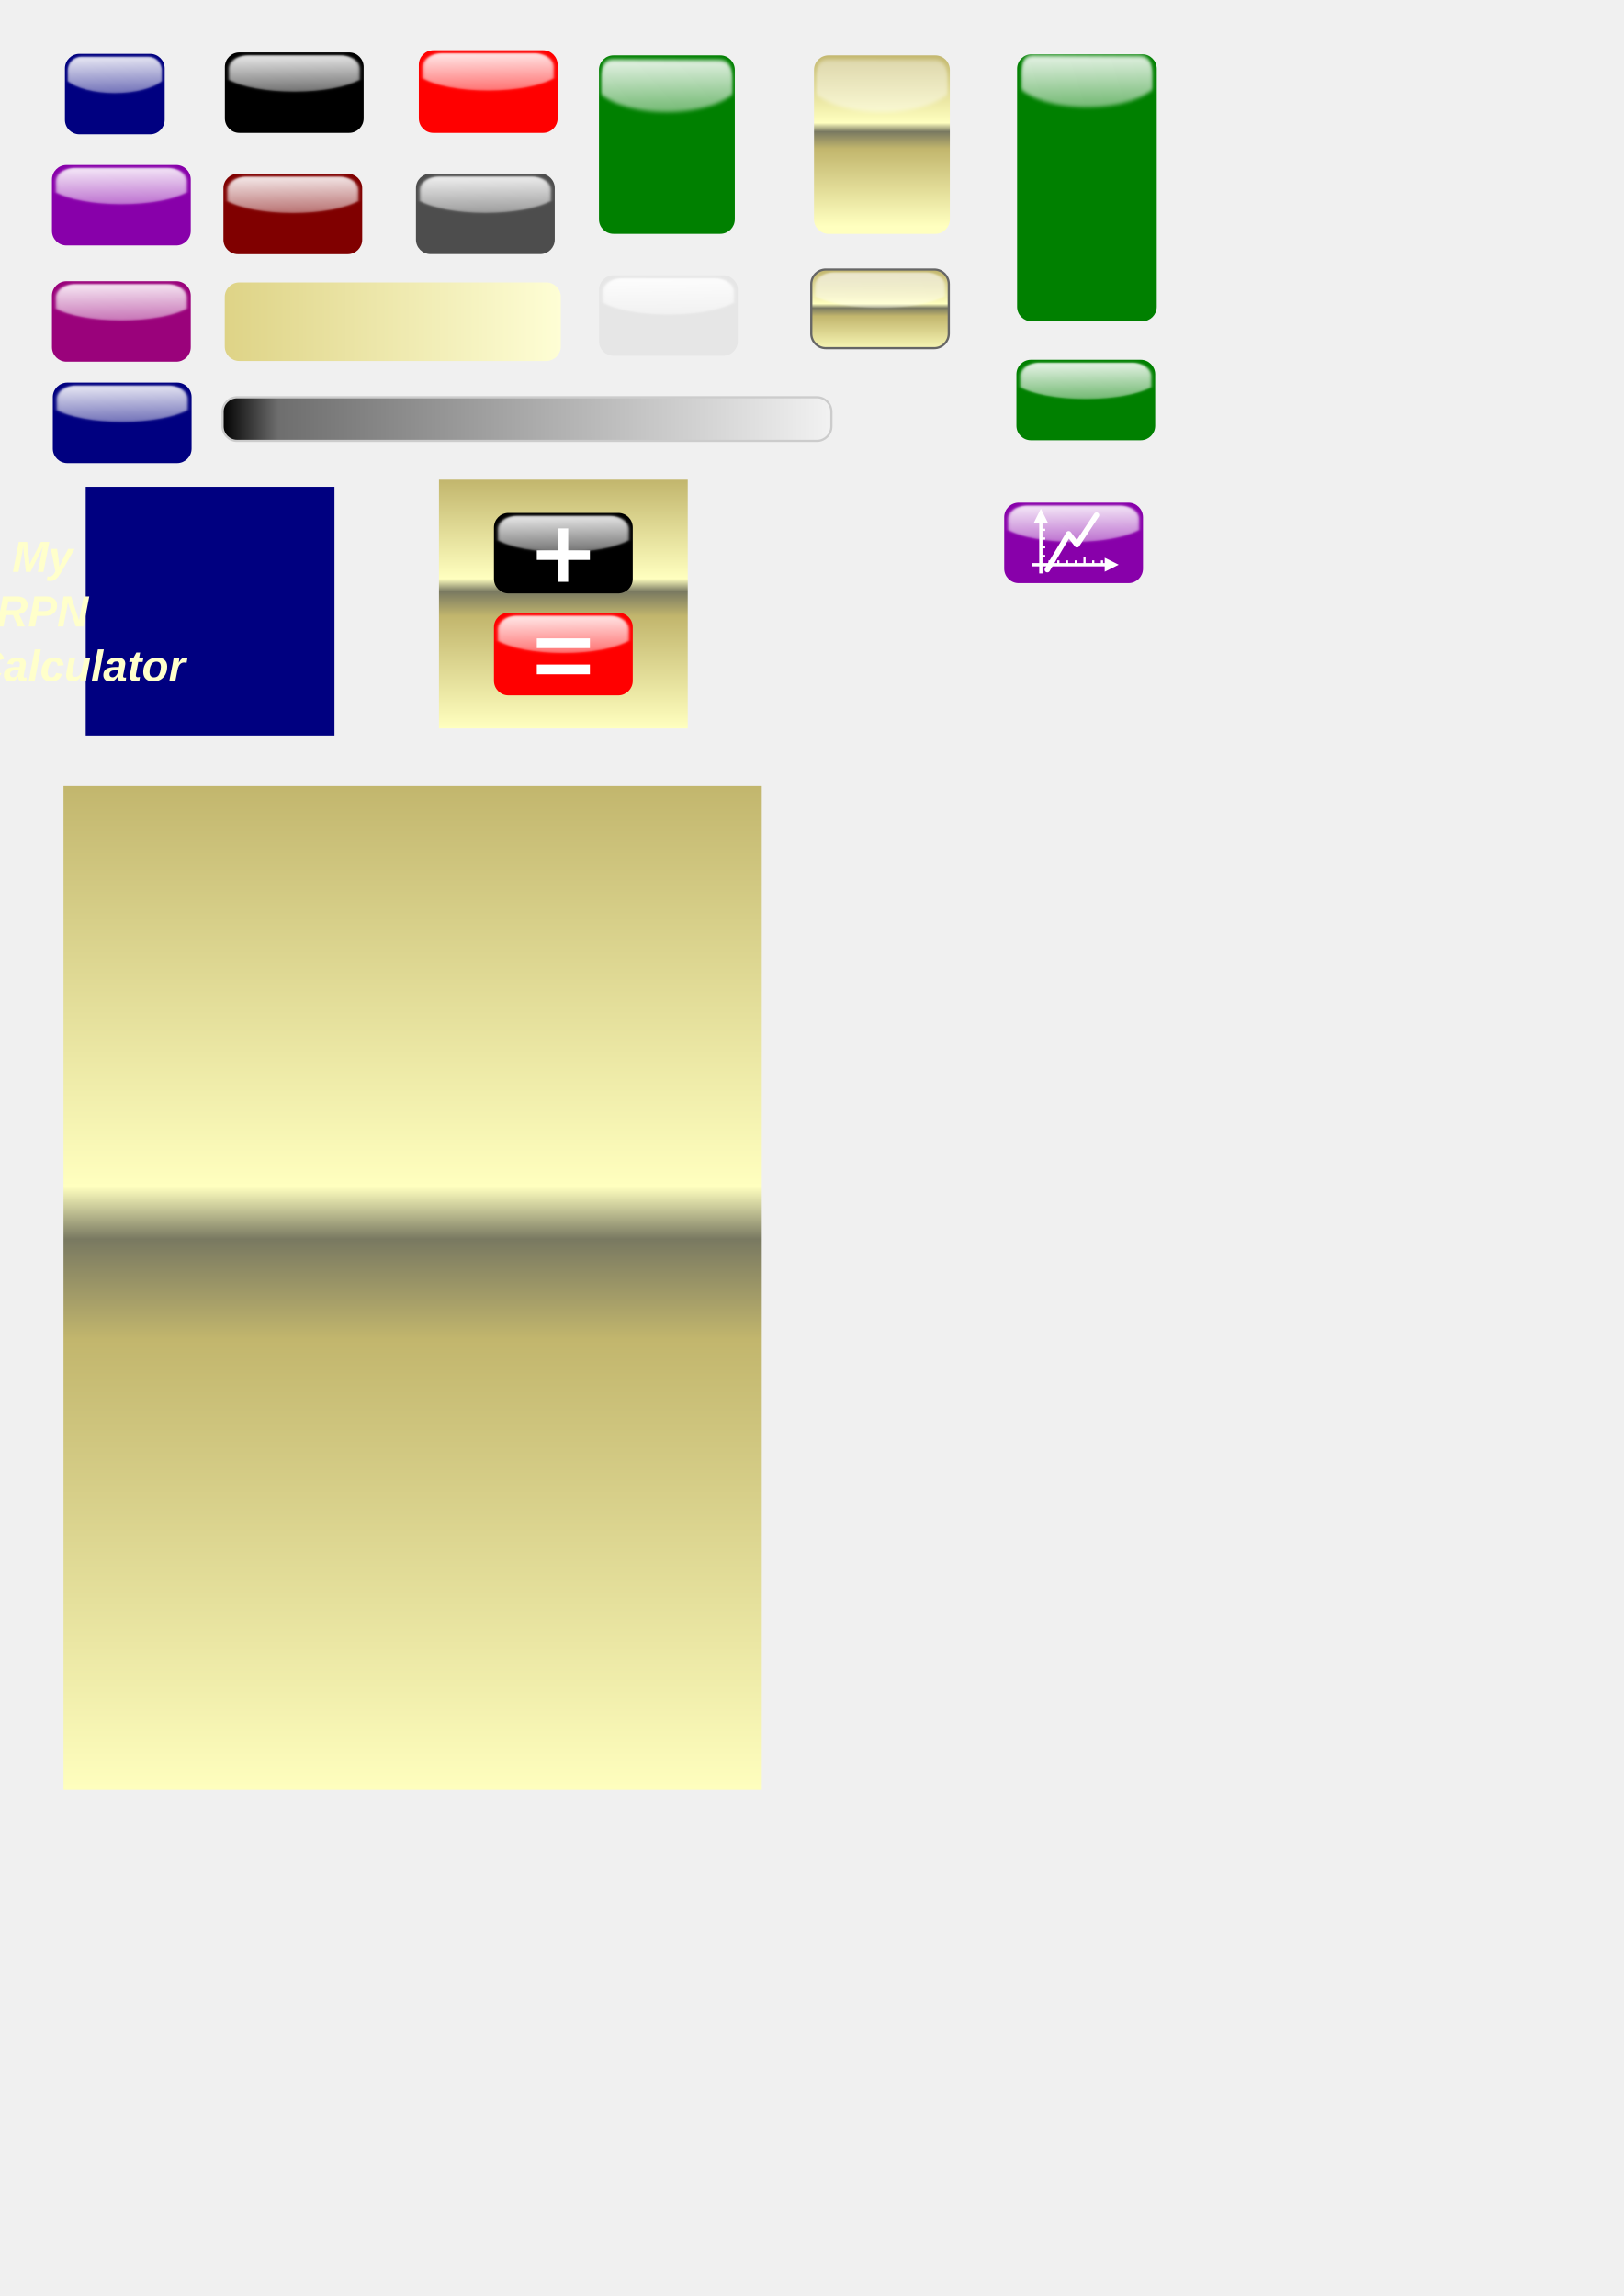
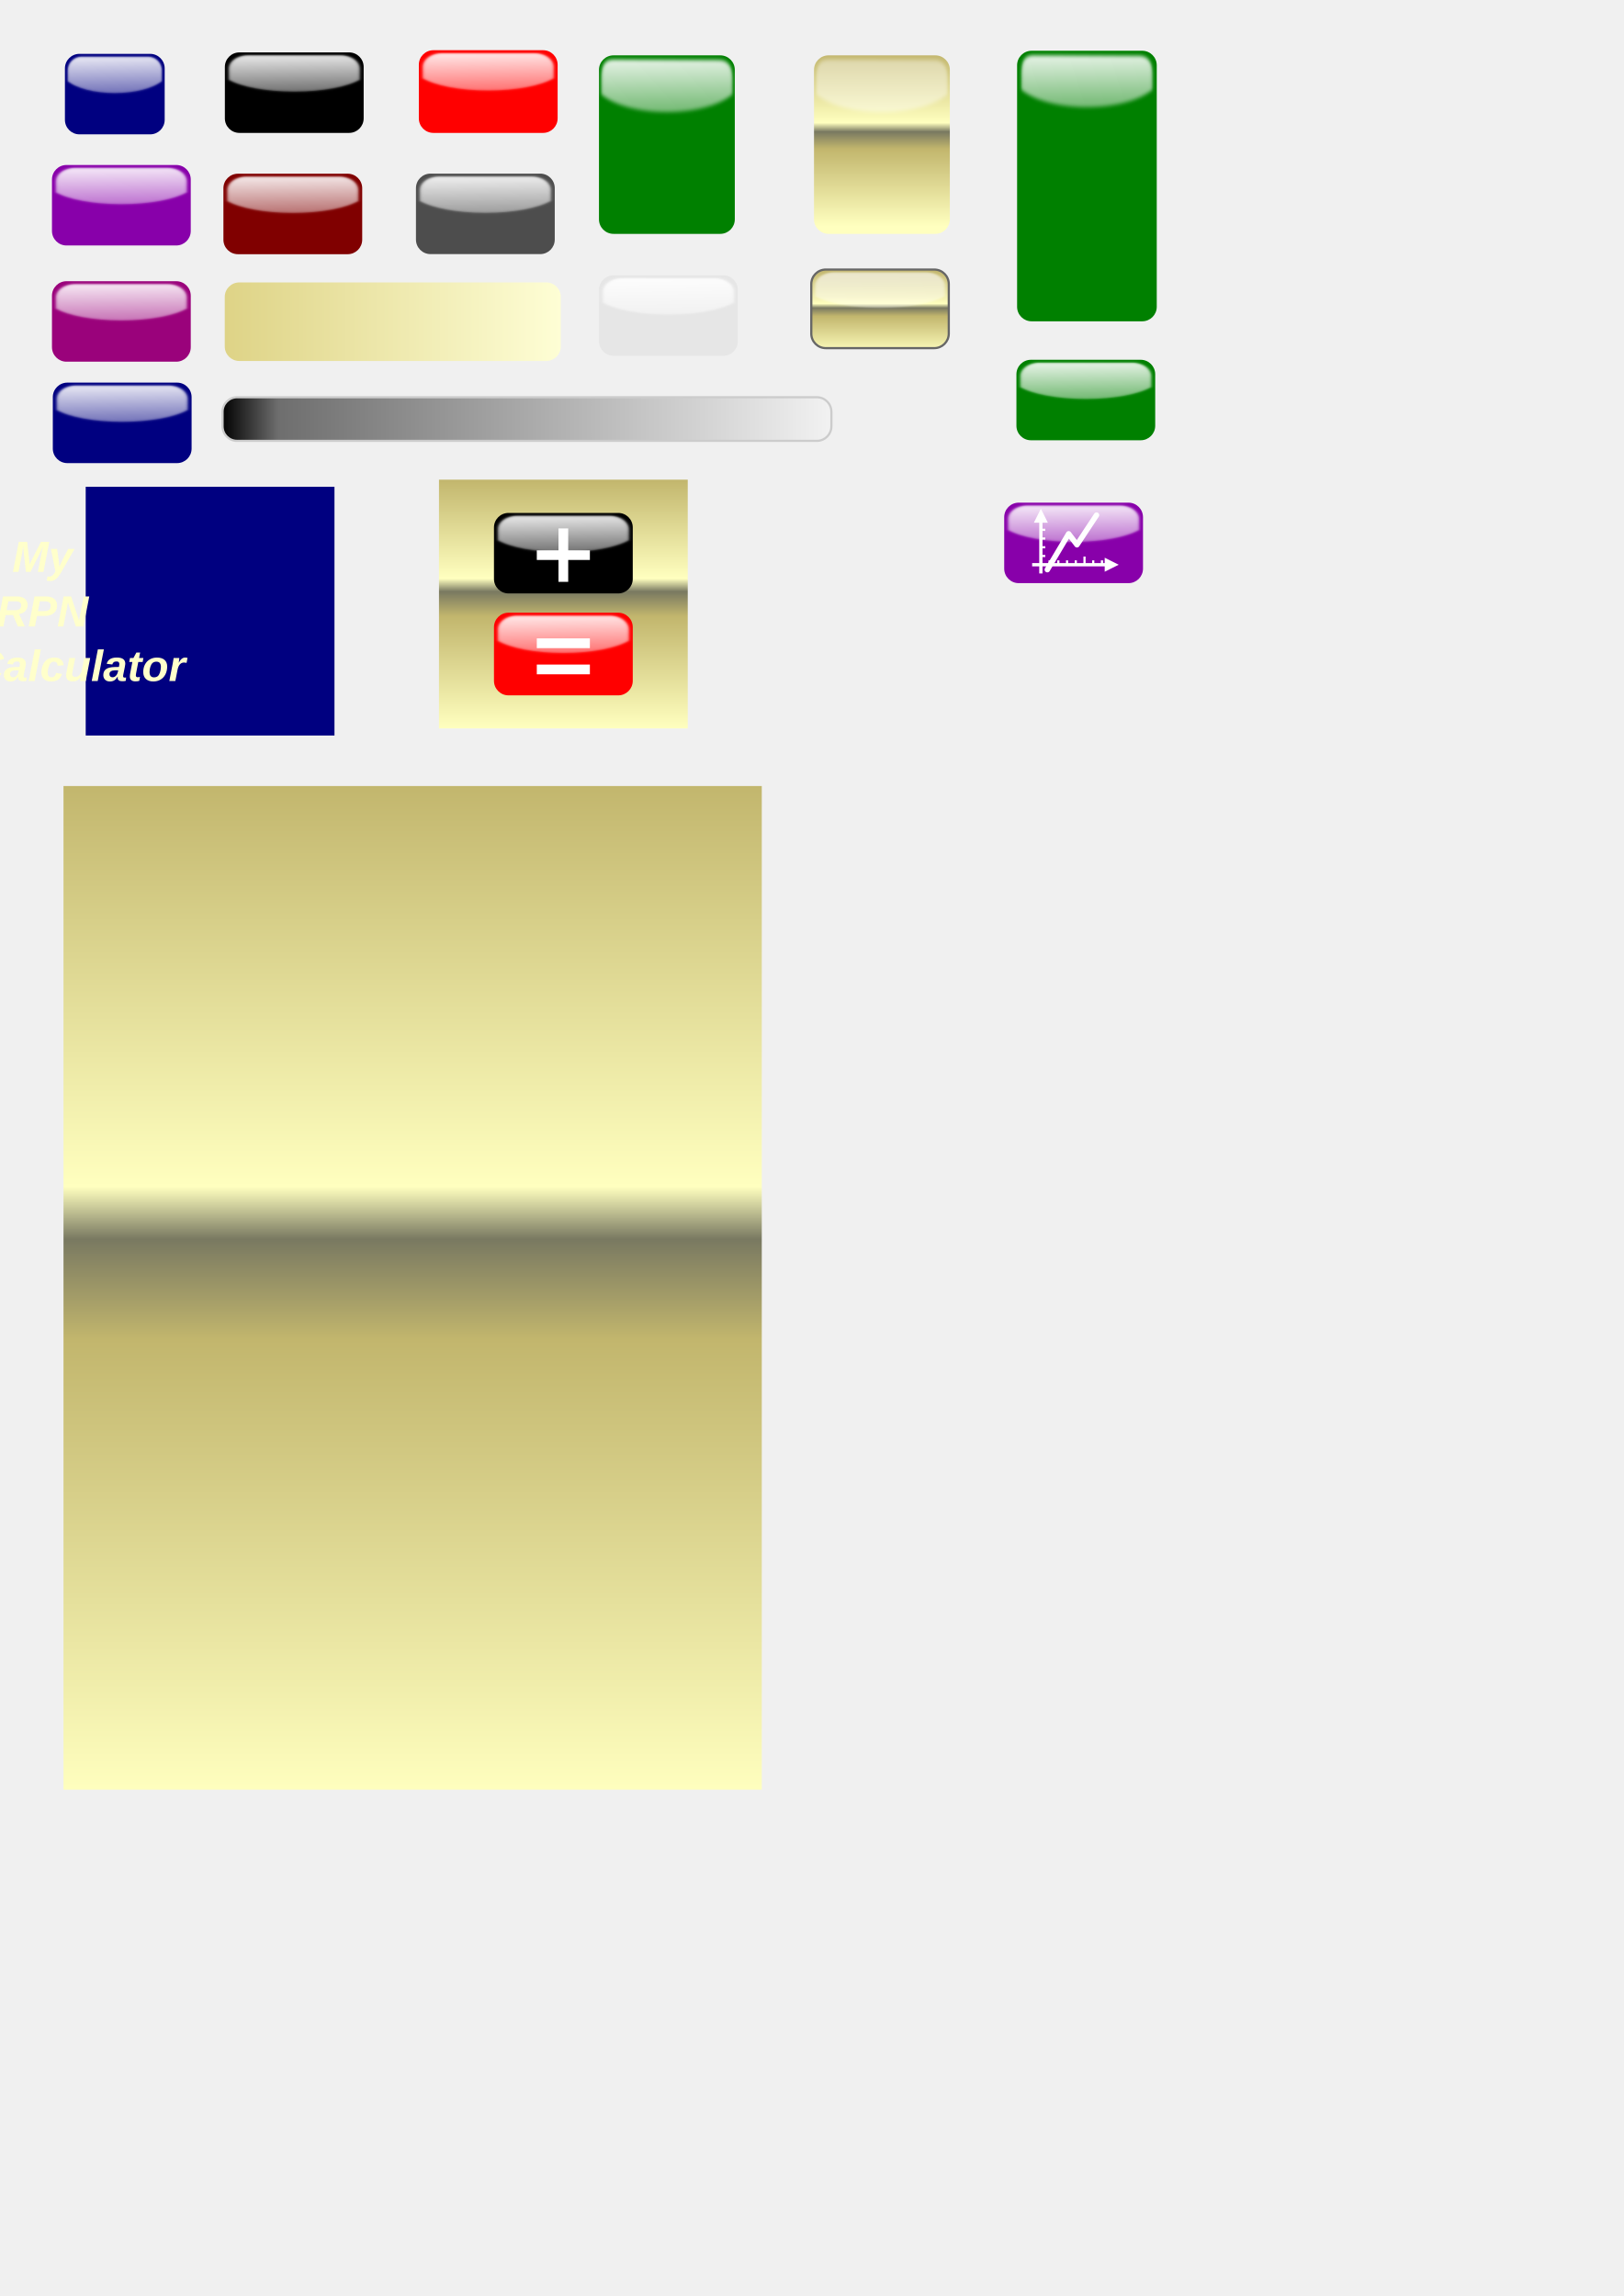
<svg xmlns="http://www.w3.org/2000/svg" xmlns:xlink="http://www.w3.org/1999/xlink" width="744.094" height="1052.362" id="svg2" version="1.1">
  <defs id="defs4">
    <linearGradient id="linearGradient3871">
      <stop style="stop-color:#ded386;stop-opacity:1" offset="0" id="stop3873" />
      <stop style="stop-color:#fefed5;stop-opacity:1" offset="1" id="stop3875" />
    </linearGradient>
    <linearGradient id="linearGradient3886">
      <stop id="stop3888" offset="0" style="stop-color:#1a1a1a;stop-opacity:1" />
      <stop style="stop-color:#4d4d4d;stop-opacity:1" offset="0.242" id="stop3890" />
      <stop id="stop3892" offset="0.383" style="stop-color:#808080;stop-opacity:1" />
      <stop style="stop-color:#4d4d4d;stop-opacity:1" offset="0.749" id="stop3894" />
      <stop id="stop3896" offset="1" style="stop-color:#1a1a1a;stop-opacity:1" />
    </linearGradient>
    <linearGradient id="linearGradient3860">
      <stop id="stop3870" offset="0" style="stop-color:#000000;stop-opacity:1;" />
      <stop id="stop3868" offset="0.093" style="stop-color:#6e6e6e;stop-opacity:1;" />
      <stop style="stop-color:#f2f2f2;stop-opacity:1" offset="1" id="stop3864" />
    </linearGradient>
    <linearGradient id="linearGradient3783">
      <stop style="stop-color:#ffffff;stop-opacity:1;" offset="0" id="stop3785" />
      <stop style="stop-color:#ffffff;stop-opacity:0;" offset="1" id="stop3787" />
    </linearGradient>
    <linearGradient xlink:href="#linearGradient3783" id="linearGradient3789" x1="54.357" y1="22.274" x2="55.146" y2="59.228" gradientUnits="userSpaceOnUse" />
    <filter id="filter3807">
      <feGaussianBlur stdDeviation="0.601" id="feGaussianBlur3809" />
    </filter>
    <linearGradient xlink:href="#linearGradient3783" id="linearGradient3815" gradientUnits="userSpaceOnUse" x1="54.357" y1="22.274" x2="55.146" y2="59.228" />
    <linearGradient xlink:href="#linearGradient3783" id="linearGradient3823" gradientUnits="userSpaceOnUse" x1="54.357" y1="22.274" x2="55.146" y2="59.228" />
    <linearGradient xlink:href="#linearGradient3783" id="linearGradient3837" gradientUnits="userSpaceOnUse" x1="54.357" y1="22.274" x2="55.146" y2="59.228" />
    <linearGradient xlink:href="#linearGradient3783" id="linearGradient3851" gradientUnits="userSpaceOnUse" x1="54.357" y1="22.274" x2="55.146" y2="59.228" />
    <linearGradient xlink:href="#linearGradient3783" id="linearGradient3859" gradientUnits="userSpaceOnUse" x1="54.357" y1="22.274" x2="55.146" y2="59.228" />
    <linearGradient xlink:href="#linearGradient3783" id="linearGradient3873" gradientUnits="userSpaceOnUse" x1="54.357" y1="22.274" x2="55.146" y2="59.228" />
    <linearGradient xlink:href="#linearGradient3783" id="linearGradient3881" gradientUnits="userSpaceOnUse" x1="54.357" y1="22.274" x2="55.146" y2="59.228" />
    <linearGradient xlink:href="#linearGradient3783" id="linearGradient3883" gradientUnits="userSpaceOnUse" x1="54.357" y1="22.274" x2="55.146" y2="59.228" />
    <linearGradient xlink:href="#linearGradient3783" id="linearGradient3887" gradientUnits="userSpaceOnUse" x1="54.357" y1="22.274" x2="55.146" y2="59.228" />
    <linearGradient xlink:href="#linearGradient3783" id="linearGradient3893" gradientUnits="userSpaceOnUse" x1="54.357" y1="22.274" x2="55.146" y2="59.228" />
    <linearGradient xlink:href="#linearGradient3783" id="linearGradient3897" gradientUnits="userSpaceOnUse" x1="54.357" y1="22.274" x2="55.146" y2="59.228" />
    <linearGradient xlink:href="#linearGradient3783" id="linearGradient3903" gradientUnits="userSpaceOnUse" x1="54.357" y1="22.274" x2="55.146" y2="59.228" />
    <linearGradient xlink:href="#linearGradient3783" id="linearGradient3911" gradientUnits="userSpaceOnUse" x1="54.357" y1="22.274" x2="55.146" y2="59.228" />
    <linearGradient xlink:href="#linearGradient3783" id="linearGradient3951" gradientUnits="userSpaceOnUse" x1="54.357" y1="22.274" x2="55.146" y2="59.228" />
    <linearGradient xlink:href="#linearGradient3783" id="linearGradient3135" gradientUnits="userSpaceOnUse" x1="54.357" y1="22.274" x2="55.146" y2="59.228" />
    <linearGradient xlink:href="#linearGradient3783" id="linearGradient3811" gradientUnits="userSpaceOnUse" x1="54.357" y1="22.274" x2="55.146" y2="59.228" />
    <linearGradient xlink:href="#linearGradient3783" id="linearGradient3819" gradientUnits="userSpaceOnUse" x1="54.357" y1="22.274" x2="55.146" y2="59.228" />
    <linearGradient xlink:href="#linearGradient3783" id="linearGradient3834" gradientUnits="userSpaceOnUse" x1="54.357" y1="22.274" x2="55.146" y2="59.228" />
    <linearGradient xlink:href="#linearGradient3432" id="linearGradient3438" x1="194.425" y1="230.717" x2="194.425" y2="694.007" gradientUnits="userSpaceOnUse" gradientTransform="translate(1,83)" />
    <linearGradient id="linearGradient3432">
      <stop style="stop-color:#c2b66d;stop-opacity:1;" offset="0" id="stop3434" />
      <stop id="stop3440" offset="0.398" style="stop-color:#ffffbf;stop-opacity:1;" />
      <stop style="stop-color:#797961;stop-opacity:1;" offset="0.45" id="stop3442" />
      <stop id="stop3444" offset="0.549" style="stop-color:#c2b66d;stop-opacity:1;" />
      <stop style="stop-color:#ffffbf;stop-opacity:1;" offset="1" id="stop3436" />
    </linearGradient>
    <clipPath clipPathUnits="userSpaceOnUse" id="clipPath3908">
      <rect style="fill:#000000;fill-opacity:1;fill-rule:evenodd;stroke:none" id="rect3910" width="320" height="480" x="36.955" y="304.478" rx="6.658" ry="6.658" />
    </clipPath>
    <linearGradient y2="694.007" x2="194.425" y1="230.717" x1="194.425" gradientTransform="translate(1,83)" gradientUnits="userSpaceOnUse" id="linearGradient3910" xlink:href="#linearGradient3432" />
    <linearGradient xlink:href="#linearGradient3783" id="linearGradient4049" gradientUnits="userSpaceOnUse" x1="54.357" y1="22.274" x2="55.146" y2="59.228" />
    <linearGradient xlink:href="#linearGradient3432" id="linearGradient4059" x1="400.999" y1="25.001" x2="400.999" y2="103.654" gradientUnits="userSpaceOnUse" />
    <linearGradient xlink:href="#linearGradient3783" id="linearGradient4073" gradientUnits="userSpaceOnUse" x1="54.357" y1="22.274" x2="55.146" y2="59.228" />
    <linearGradient xlink:href="#linearGradient3432" id="linearGradient4083" x1="404.83" y1="122.852" x2="404.83" y2="161.47" gradientUnits="userSpaceOnUse" />
    <linearGradient xlink:href="#linearGradient3432" id="linearGradient4089" gradientUnits="userSpaceOnUse" x1="400.999" y1="25.001" x2="400.999" y2="103.654" />
    <linearGradient xlink:href="#linearGradient3783" id="linearGradient4091" gradientUnits="userSpaceOnUse" x1="54.357" y1="22.274" x2="55.146" y2="59.228" />
    <linearGradient xlink:href="#linearGradient3432" id="linearGradient4095" gradientUnits="userSpaceOnUse" x1="400.999" y1="25.001" x2="400.999" y2="103.654" />
    <linearGradient xlink:href="#linearGradient3432" id="linearGradient3068" gradientUnits="userSpaceOnUse" x1="404.83" y1="122.852" x2="404.83" y2="161.47" gradientTransform="translate(-126.5093,271.6621)" />
    <linearGradient xlink:href="#linearGradient3783" id="linearGradient3850" gradientUnits="userSpaceOnUse" x1="54.357" y1="22.274" x2="55.146" y2="59.228" />
    <linearGradient xlink:href="#linearGradient3432" id="linearGradient3872" gradientUnits="userSpaceOnUse" gradientTransform="translate(-126.5093,271.6621)" x1="404.83" y1="122.852" x2="404.83" y2="161.47" />
    <linearGradient xlink:href="#linearGradient3783" id="linearGradient3874" gradientUnits="userSpaceOnUse" x1="54.357" y1="22.274" x2="55.146" y2="59.228" />
    <linearGradient xlink:href="#linearGradient3432" id="linearGradient3869" x1="201.174" y1="276.856" x2="315.174" y2="276.856" gradientUnits="userSpaceOnUse" gradientTransform="translate(18.68257,-535.0299)" />
    <linearGradient xlink:href="#linearGradient3783" id="linearGradient3882" gradientUnits="userSpaceOnUse" x1="54.357" y1="22.274" x2="55.146" y2="59.228" />
    <linearGradient xlink:href="#linearGradient3783" id="linearGradient3900" gradientUnits="userSpaceOnUse" x1="54.357" y1="22.274" x2="55.146" y2="59.228" />
    <linearGradient xlink:href="#linearGradient3783" id="linearGradient3912" gradientUnits="userSpaceOnUse" x1="54.357" y1="22.274" x2="55.146" y2="59.228" />
    <linearGradient xlink:href="#linearGradient3783" id="linearGradient3914" gradientUnits="userSpaceOnUse" x1="54.357" y1="22.274" x2="55.146" y2="59.228" />
    <linearGradient xlink:href="#linearGradient3783" id="linearGradient3093" gradientUnits="userSpaceOnUse" x1="54.357" y1="22.274" x2="55.146" y2="59.228" />
    <linearGradient xlink:href="#linearGradient3860" id="linearGradient3866" x1="101.498" y1="192.072" x2="381.498" y2="192.072" gradientUnits="userSpaceOnUse" />
    <linearGradient xlink:href="#linearGradient3871" id="linearGradient3877" x1="102.497" y1="147.95" x2="256.497" y2="147.95" gradientUnits="userSpaceOnUse" gradientTransform="matrix(1.006536,0,0,1.028571,-0.6731842,-4.727155)" />
    <linearGradient xlink:href="#linearGradient3783" id="linearGradient3112" gradientUnits="userSpaceOnUse" x1="54.357" y1="22.274" x2="55.146" y2="59.228" />
    <linearGradient xlink:href="#linearGradient3783" id="linearGradient3116" gradientUnits="userSpaceOnUse" x1="54.357" y1="22.274" x2="55.146" y2="59.228" />
    <linearGradient xlink:href="#linearGradient3783" id="linearGradient3122" gradientUnits="userSpaceOnUse" x1="54.357" y1="22.274" x2="55.146" y2="59.228" />
    <linearGradient xlink:href="#linearGradient3783" id="linearGradient3118" gradientUnits="userSpaceOnUse" x1="54.357" y1="22.274" x2="55.146" y2="59.228" />
    <linearGradient xlink:href="#linearGradient3783" id="linearGradient3133" gradientUnits="userSpaceOnUse" x1="54.357" y1="22.274" x2="55.146" y2="59.228" />
    <linearGradient xlink:href="#linearGradient3783" id="linearGradient4040" gradientUnits="userSpaceOnUse" x1="54.357" y1="22.274" x2="55.146" y2="59.228" />
+     <linearGradient xlink:href="#linearGradient3783" id="linearGradient3144" gradientUnits="userSpaceOnUse" x1="54.357" y1="22.274" x2="55.146" y2="59.228" />
+     <linearGradient xlink:href="#linearGradient3783" id="linearGradient3149" gradientUnits="userSpaceOnUse" x1="54.357" y1="22.274" x2="55.146" y2="59.228" />
+     <linearGradient xlink:href="#linearGradient3783" id="linearGradient3153" gradientUnits="userSpaceOnUse" x1="54.357" y1="22.274" x2="55.146" y2="59.228" />
  </defs>
  <g id="layer1">
    <g id="g3811" transform="matrix(0.9938017,0,0,0.9971208,0.1835356,0.1772967)">
      <rect ry="6.678" rx="6.7" y="24.58" x="29.754" height="37" width="46" id="rect3004" style="fill:#000080;fill-opacity:1;fill-rule:evenodd;stroke:none" />
      <path id="rect3008" d="m 37.333,25.915 c -3.48,0 -6.28,2.8 -6.28,6.28 l 0,4.954 c 4.1,3.248 12.281,5.455 21.701,5.455 9.446,0 17.612,-2.221 21.701,-5.484 l 0,-4.924 c 0,-3.48 -2.8,-6.28 -6.28,-6.28 l -30.842,0 z" style="fill:url(#linearGradient3815);fill-opacity:1;fill-rule:evenodd;stroke:none;filter:url(#filter3807)" />
    </g>
    <g id="g3827">
      <rect style="fill:#000000;fill-opacity:1;fill-rule:evenodd;stroke:none" id="rect3819" width="63.603" height="36.893" x="103.051" y="24.02" rx="6.658" ry="6.658" />
      <path transform="matrix(1.382681,0,0,0.9971208,61.91084,-0.4885418)" style="fill:url(#linearGradient3823);fill-opacity:1;fill-rule:evenodd;stroke:none;filter:url(#filter3807)" d="m 37.333,25.915 c -3.48,0 -6.28,2.8 -6.28,6.28 l 0,4.954 c 4.1,3.248 12.281,5.455 21.701,5.455 9.446,0 17.612,-2.221 21.701,-5.484 l 0,-4.924 c 0,-3.48 -2.8,-6.28 -6.28,-6.28 l -30.842,0 z" id="path3821" />
    </g>
    <g id="g3841" transform="matrix(1,0,0,1.027027,0,-1.64632)">
      <rect ry="6.483" rx="6.658" y="24.02" x="191.941" height="36.893" width="63.603" id="rect3833" style="fill:#ff0000;fill-opacity:1;fill-rule:evenodd;stroke:none" />
      <path id="path3835" d="m 37.333,25.915 c -3.48,0 -6.28,2.8 -6.28,6.28 l 0,4.954 c 4.1,3.248 12.281,5.455 21.701,5.455 9.446,0 17.612,-2.221 21.701,-5.484 l 0,-4.924 c 0,-3.48 -2.8,-6.28 -6.28,-6.28 l -30.842,0 z" style="fill:url(#linearGradient3883);fill-opacity:1;fill-rule:evenodd;stroke:none;filter:url(#filter3807)" transform="matrix(1.382681,0,0,0.9971208,150.8003,-0.4885418)" />
    </g>
    <g id="g3899" transform="matrix(1,0,0,1.012833,0,-1.375587)">
      <rect style="fill:#008000;fill-opacity:1;fill-rule:evenodd;stroke:none" id="rect3847" width="62.249" height="80.777" x="274.49" y="26.412" rx="6.658" ry="6.574" />
      <path transform="matrix(1.382681,0,0,1.462787,232.6724,-10.23095)" style="fill:url(#linearGradient3903);fill-opacity:1;fill-rule:evenodd;stroke:none;filter:url(#filter3807)" d="m 35.185,26.367 c -3.48,-0.015 -4.132,2.348 -4.132,5.828 l 0,4.954 c 4.1,3.248 12.281,5.455 21.701,5.455 9.446,0 17.612,-2.221 21.701,-5.484 l 0,-4.924 c 0,-3.48 -1.147,-5.663 -4.628,-5.678 z" id="path3849" />
    </g>
    <g id="g3877">
      <rect ry="6.658" rx="6.658" y="79.618" x="102.385" height="36.893" width="63.603" id="rect3869" style="fill:#800000;fill-opacity:1;fill-rule:evenodd;stroke:none" />
      <path id="path3871" d="m 37.333,25.915 c -3.48,0 -6.28,2.8 -6.28,6.28 l 0,4.954 c 4.1,3.248 12.281,5.455 21.701,5.455 9.446,0 17.612,-2.221 21.701,-5.484 l 0,-4.924 c 0,-3.48 -2.8,-6.28 -6.28,-6.28 l -30.842,0 z" style="fill:url(#linearGradient3873);fill-opacity:1;fill-rule:evenodd;stroke:none;filter:url(#filter3807)" transform="matrix(1.382681,0,0,0.9971208,61.245,55.10897)" />
    </g>
    <rect style="fill:url(#linearGradient3877);fill-opacity:1;fill-rule:evenodd;stroke:none" id="rect3907" width="154" height="36" x="102.997" y="129.45" rx="6.658" ry="6.658" />
    <rect ry="6.658" rx="6.658" y="182.072" x="101.998" height="20" width="279" id="rect3943" style="fill:url(#linearGradient3866);fill-opacity:1;fill-rule:evenodd;stroke:#cccccc;stroke-width:1" />
    <g id="g3955">
      <rect ry="6.658" rx="6.658" y="79.577" x="190.623" height="36.893" width="63.603" id="rect3947" style="fill:#4d4d4d;fill-opacity:1;fill-rule:evenodd;stroke:none" />
      <path id="path3949" d="m 37.333,25.915 c -3.48,0 -6.28,2.8 -6.28,6.28 l 0,4.954 c 4.1,3.248 12.281,5.455 21.701,5.455 9.446,0 17.612,-2.221 21.701,-5.484 l 0,-4.924 c 0,-3.48 -2.8,-6.28 -6.28,-6.28 l -30.842,0 z" style="fill:url(#linearGradient3951);fill-opacity:1;fill-rule:evenodd;stroke:none;filter:url(#filter3807)" transform="matrix(1.382681,0,0,0.9971208,149.4832,55.06809)" />
    </g>
    <g id="g3163" transform="translate(-64.10652,10.86551)">
      <rect ry="0" rx="0" y="212.25" x="103.384" height="114" width="114" id="rect3131" style="fill:#000080;fill-opacity:1;fill-rule:evenodd;stroke:none" />
      <text xml:space="preserve" style="font-size:60px;font-style:normal;font-variant:normal;font-weight:normal;font-stretch:normal;text-align:center;line-height:125%;letter-spacing:0px;word-spacing:0px;writing-mode:lr-tb;text-anchor:middle;fill:#ffffcb;fill-opacity:1;stroke:none;font-family:Arial;-inkscape-font-specification:Arial" x="158.582" y="251.282" id="text3143">
        <tspan id="tspan3145" x="158.582" y="251.282" style="font-size:20px;font-style:italic;font-weight:bold;text-align:center;text-anchor:middle;fill:#ffffcb;fill-opacity:1;-inkscape-font-specification:Arial Bold Italic">My</tspan>
        <tspan id="tspan3149" x="158.582" y="276.282" style="font-size:20px;font-style:italic;font-weight:bold;text-align:center;text-anchor:middle;fill:#ffffcb;fill-opacity:1;-inkscape-font-specification:Arial Bold Italic">RPN</tspan>
        <tspan id="tspan3147" x="158.582" y="301.282" style="font-size:20px;font-style:italic;font-weight:bold;text-align:center;text-anchor:middle;fill:#ffffcb;fill-opacity:1;-inkscape-font-specification:Arial Bold Italic">Calculator</tspan>
      </text>
    </g>
    <g id="g3807" transform="translate(-2.663354,47.94037)">
      <rect style="fill:#9a027b;fill-opacity:1;fill-rule:evenodd;stroke:none" id="rect3031" width="63.603" height="36.893" x="26.48" y="80.949" rx="6.658" ry="6.658" />
      <path transform="matrix(1.382681,0,0,0.9971208,-14.66059,56.44065)" style="fill:url(#linearGradient3811);fill-opacity:1;fill-rule:evenodd;stroke:none;filter:url(#filter3807)" d="m 37.333,25.915 c -3.48,0 -6.28,2.8 -6.28,6.28 l 0,4.954 c 4.1,3.248 12.281,5.455 21.701,5.455 9.446,0 17.612,-2.221 21.701,-5.484 l 0,-4.924 c 0,-3.48 -2.8,-6.28 -6.28,-6.28 l -30.842,0 z" id="path3033" />
    </g>
    <g id="g3823">
      <rect ry="6.658" rx="6.658" y="75.623" x="23.816" height="36.893" width="63.603" id="rect3815" style="fill:#8800aa;fill-opacity:1;fill-rule:evenodd;stroke:none" />
      <path id="path3817" d="m 37.333,25.915 c -3.48,0 -6.28,2.8 -6.28,6.28 l 0,4.954 c 4.1,3.248 12.281,5.455 21.701,5.455 9.446,0 17.612,-2.221 21.701,-5.484 l 0,-4.924 c 0,-3.48 -2.8,-6.28 -6.28,-6.28 l -30.842,0 z" style="fill:url(#linearGradient3819);fill-opacity:1;fill-rule:evenodd;stroke:none;filter:url(#filter3807)" transform="matrix(1.382681,0,0,0.9971208,-17.32394,51.11394)" />
    </g>
    <g id="g3838">
      <rect style="fill:#e6e6e6;fill-opacity:1;fill-rule:evenodd;stroke:none" id="rect3830" width="63.603" height="36.893" x="274.519" y="126.186" rx="6.658" ry="6.658" />
      <path transform="matrix(1.382681,0,0,0.9971208,233.3788,101.6768)" style="fill:url(#linearGradient3834);fill-opacity:1;fill-rule:evenodd;stroke:none;filter:url(#filter3807)" d="m 37.333,25.915 c -3.48,0 -6.28,2.8 -6.28,6.28 l 0,4.954 c 4.1,3.248 12.281,5.455 21.701,5.455 9.446,0 17.612,-2.221 21.701,-5.484 l 0,-4.924 c 0,-3.48 -2.8,-6.28 -6.28,-6.28 l -30.842,0 z" id="path3832" />
    </g>
    <rect transform="translate(-7.857141,45.79253)" style="fill:url(#linearGradient3910);fill-opacity:1;fill-rule:evenodd;stroke:none" id="rect3132" width="320" height="460" x="36.955" y="314.478" rx="6.658" ry="0" clip-path="url(#clipPath3908)" />
    <g id="g4097">
      <rect ry="6.658" rx="6.658" y="25.375" x="373.034" height="81.814" width="62.249" id="rect4045" style="fill:url(#linearGradient4095);fill-opacity:1;fill-rule:evenodd;stroke:none" />
      <path id="path4047" d="m 35.185,26.367 c -3.48,-0.015 -4.132,2.348 -4.132,5.828 l 0,4.954 c 4.1,3.248 12.281,5.455 21.701,5.455 9.446,0 17.612,-2.221 21.701,-5.484 l 0,-4.924 c 0,-3.48 -1.147,-5.663 -4.628,-5.678 z" style="fill:#ffffff;fill-opacity:1;fill-rule:evenodd;stroke:none;filter:url(#filter3807);opacity:0.414" transform="matrix(1.382681,0,0,1.48156,331.2165,-11.73783)" />
    </g>
    <g id="g3868" transform="matrix(0.9906614,0,0,0.9764215,127.5356,-261.0236)">
      <rect ry="6.819" rx="6.721" y="393.853" x="246.554" height="36.893" width="63.603" id="rect4069" style="fill:url(#linearGradient3872);fill-opacity:1;fill-rule:evenodd;stroke:#666666;stroke-width:1.017" />
      <path id="path4071" d="m 37.333,25.915 c -3.48,0 -6.28,2.8 -6.28,6.28 l 0,4.954 c 4.1,3.248 12.281,5.455 21.701,5.455 9.446,0 17.612,-2.221 21.701,-5.484 l 0,-4.924 c 0,-3.48 -2.8,-6.28 -6.28,-6.28 l -30.842,0 z" style="opacity:0.716;fill:url(#linearGradient3874);fill-opacity:1;fill-rule:evenodd;stroke:none;filter:url(#filter3807)" transform="matrix(1.382681,0,0,0.9971208,205.4136,369.3439)" />
    </g>
    <g id="g3930">
      <rect transform="matrix(0,1,-1,0,0,0)" style="fill:url(#linearGradient3869);fill-opacity:1;fill-rule:evenodd;stroke:none" id="rect3072" width="114" height="114" x="219.856" y="-315.174" rx="0" ry="0" />
      <g transform="translate(123.3209,211.0817)" id="g3876">
        <rect style="fill:#000000;fill-opacity:1;fill-rule:evenodd;stroke:none" id="rect3878" width="63.603" height="36.893" x="103.051" y="24.02" rx="6.658" ry="6.658" />
        <path transform="matrix(1.382681,0,0,0.9971208,61.91084,-0.4885418)" style="fill:url(#linearGradient3912);fill-opacity:1;fill-rule:evenodd;stroke:none;filter:url(#filter3807)" d="m 37.333,25.915 c -3.48,0 -6.28,2.8 -6.28,6.28 l 0,4.954 c 4.1,3.248 12.281,5.455 21.701,5.455 9.446,0 17.612,-2.221 21.701,-5.484 l 0,-4.924 c 0,-3.48 -2.8,-6.28 -6.28,-6.28 l -30.842,0 z" id="path3880" />
      </g>
      <g id="g3894" transform="matrix(1,0,0,1.027027,34.43144,256.157)">
        <rect ry="6.483" rx="6.658" y="24.02" x="191.941" height="36.893" width="63.603" id="rect3896" style="fill:#ff0000;fill-opacity:1;fill-rule:evenodd;stroke:none" />
        <path id="path3898" d="m 37.333,25.915 c -3.48,0 -6.28,2.8 -6.28,6.28 l 0,4.954 c 4.1,3.248 12.281,5.455 21.701,5.455 9.446,0 17.612,-2.221 21.701,-5.484 l 0,-4.924 c 0,-3.48 -2.8,-6.28 -6.28,-6.28 l -30.842,0 z" style="fill:url(#linearGradient3914);fill-opacity:1;fill-rule:evenodd;stroke:none;filter:url(#filter3807)" transform="matrix(1.382681,0,0,0.9971208,150.8003,-0.4885418)" />
      </g>
      <text id="text3922" y="270.406" x="244.158" style="font-size:60px;font-style:normal;font-variant:normal;font-weight:normal;font-stretch:normal;text-align:start;line-height:125%;letter-spacing:0px;word-spacing:0px;writing-mode:lr-tb;text-anchor:start;fill:#000000;fill-opacity:1;stroke:none;font-family:Arial;-inkscape-font-specification:Arial" xml:space="preserve">
        <tspan style="font-size:48px;fill:#ffffff;stroke:#ffffff" y="270.406" x="244.158" id="tspan3924">+</tspan>
      </text>
      <text xml:space="preserve" style="font-size:60px;font-style:normal;font-variant:normal;font-weight:normal;font-stretch:normal;text-align:start;line-height:125%;letter-spacing:0px;word-spacing:0px;writing-mode:lr-tb;text-anchor:start;fill:#000000;fill-opacity:1;stroke:none;font-family:Arial;-inkscape-font-specification:Arial" x="244.158" y="316.627" id="text3926">
        <tspan id="tspan3928" x="244.158" y="316.627" style="font-size:48px;fill:#ffffff;stroke:#ffffff">=</tspan>
      </text>
    </g>
    <g id="g3097">
      <rect ry="6.658" rx="6.658" y="175.372" x="24.201" height="36.893" width="63.603" id="rect3089" style="fill:#000080;fill-opacity:1;fill-rule:evenodd;stroke:none" />
      <path id="path3091" d="m 37.333,25.915 c -3.48,0 -6.28,2.8 -6.28,6.28 l 0,4.954 c 4.1,3.248 12.281,5.455 21.701,5.455 9.446,0 17.612,-2.221 21.701,-5.484 l 0,-4.924 c 0,-3.48 -2.8,-6.28 -6.28,-6.28 l -30.842,0 z" style="fill:url(#linearGradient3093);fill-opacity:1;fill-rule:evenodd;stroke:none;filter:url(#filter3807)" transform="matrix(1.382681,0,0,0.9971208,-16.93979,150.8636)" />
    </g>
-     <g id="g3118" transform="matrix(1,0,0,0.9871366,0,1.894381)">
-       <rect ry="6.745" rx="6.658" y="23.269" x="466.104" height="124" width="64" id="rect3108" style="fill:#008000;fill-opacity:1;fill-rule:evenodd;stroke:none" />
-       <path id="path3110" d="m 35.185,26.367 c -3.48,-0.015 -4.132,2.348 -4.132,5.828 l 0,4.954 c 4.1,3.248 12.281,5.455 21.701,5.455 9.446,0 17.612,-2.221 21.701,-5.484 l 0,-4.924 c 0,-3.48 -1.147,-5.663 -4.628,-5.678 z" style="fill:url(#linearGradient3122);fill-opacity:1;fill-rule:evenodd;stroke:none;filter:url(#filter3807)" transform="matrix(1.382681,0,0,1.48156,425.1617,-15.27445)" />
+     <g id="g3155">
+       <rect ry="6.658" rx="6.658" y="23.269" x="466.104" height="124" width="64" id="rect3108" style="fill:#008000;fill-opacity:1;fill-rule:evenodd;stroke:none" />
+       <path id="path3110" d="m 35.185,26.367 c -3.48,-0.015 -4.132,2.348 -4.132,5.828 l 0,4.954 c 4.1,3.248 12.281,5.455 21.701,5.455 9.446,0 17.612,-2.221 21.701,-5.484 l 0,-4.924 c 0,-3.48 -1.147,-5.663 -4.628,-5.678 z" style="fill:url(#linearGradient3153);fill-opacity:1;fill-rule:evenodd;stroke:none;filter:url(#filter3807)" transform="matrix(1.382681,0,0,1.462502,425.1617,-13.18359)" />
    </g>
    <g id="g3122">
      <rect style="fill:#008000;fill-opacity:1;fill-rule:evenodd;stroke:none" id="rect3114" width="63.603" height="36.893" x="465.795" y="164.9" rx="6.658" ry="6.658" />
      <path transform="matrix(1.382681,0,0,0.9971208,424.6545,140.3911)" style="fill:url(#linearGradient3118);fill-opacity:1;fill-rule:evenodd;stroke:none;filter:url(#filter3807)" d="m 37.333,25.915 c -3.48,0 -6.28,2.8 -6.28,6.28 l 0,4.954 c 4.1,3.248 12.281,5.455 21.701,5.455 9.446,0 17.612,-2.221 21.701,-5.484 l 0,-4.924 c 0,-3.48 -2.8,-6.28 -6.28,-6.28 l -30.842,0 z" id="path3116" />
    </g>
    <g id="g3180">
      <rect style="fill:#8800aa;fill-opacity:1;fill-rule:evenodd;stroke:none" id="rect3118" width="63.603" height="36.893" x="460.198" y="230.39" rx="6.658" ry="6.658" />
      <g transform="translate(1.000017,-1.525461)" id="g3162">
        <path style="fill:none;stroke:#ffffff;stroke-width:1px;stroke-linecap:butt;stroke-linejoin:miter;stroke-opacity:1" d="m 484,258.362 0,2" id="path3151" />
        <path id="path3921" d="m 492,258.362 0,2" style="fill:none;stroke:#ffffff;stroke-width:1px;stroke-linecap:butt;stroke-linejoin:miter;stroke-opacity:1" />
        <path style="fill:none;stroke:#ffffff;stroke-width:1px;stroke-linecap:butt;stroke-linejoin:miter;stroke-opacity:1" d="m 500,258.362 0,2" id="path3923" />
        <path id="path3929" d="m 476,252.362 2,0" style="fill:none;stroke:#ffffff;stroke-width:1px;stroke-linecap:butt;stroke-linejoin:miter;stroke-opacity:1" />
        <path style="fill:none;stroke:#ffffff;stroke-width:1px;stroke-linecap:butt;stroke-linejoin:miter;stroke-opacity:1" d="m 476,244.362 2,0" id="path3931" />
        <path style="fill:none;stroke:#ffffff;stroke-width:1px;stroke-linecap:butt;stroke-linejoin:miter;stroke-opacity:1" d="m 476,248.362 2,0" id="path3933" />
        <path id="path3935" d="m 476,256.362 2,0" style="fill:none;stroke:#ffffff;stroke-width:1px;stroke-linecap:butt;stroke-linejoin:miter;stroke-opacity:1" />
        <path id="path3937" d="m 480,258.362 0,2" style="fill:none;stroke:#ffffff;stroke-width:1px;stroke-linecap:butt;stroke-linejoin:miter;stroke-opacity:1" />
        <path style="fill:none;stroke:#ffffff;stroke-width:1px;stroke-linecap:butt;stroke-linejoin:miter;stroke-opacity:1" d="m 488,258.362 0,2" id="path3939" />
        <path id="path3941" d="m 496,256.627 0,3.405" style="fill:none;stroke:#ffffff;stroke-width:1px;stroke-linecap:butt;stroke-linejoin:miter;stroke-opacity:1" />
        <path style="fill:none;stroke:#ffffff;stroke-width:1px;stroke-linecap:butt;stroke-linejoin:miter;stroke-opacity:1" d="m 504,258.362 0,2" id="path3943" />
        <path style="fill:none;stroke:#ffffff;stroke-width:1.5;stroke-linecap:butt;stroke-linejoin:miter;stroke-miterlimit:4;stroke-opacity:1;stroke-dasharray:none" d="m 472,260.362 33.623,0" id="path3135" />
        <path id="path3137" d="m 476,264.362 0,-24" style="fill:none;stroke:#ffffff;stroke-width:1.5;stroke-linecap:butt;stroke-linejoin:miter;stroke-miterlimit:4;stroke-opacity:1;stroke-dasharray:none" />
        <path style="fill:#ffffff;stroke:#ffffff;stroke-width:1.5;stroke-miterlimit:4;stroke-dasharray:none" d="m 474,240.362 2,-4 2,4 z" id="path3141" />
        <path id="path3143" d="m 506,258.362 4,2 -4,2 z" style="fill:#ffffff;stroke:#ffffff;stroke-width:1.5;stroke-miterlimit:4;stroke-dasharray:none" />
        <path style="fill:none;stroke:#ffffff;stroke-width:2.5;stroke-linecap:round;stroke-linejoin:round;stroke-miterlimit:4;stroke-opacity:1;stroke-dasharray:none" d="m 478.959,262.622 9.779,-16.434 3.803,5.025 8.964,-13.582" id="path3973" />
      </g>
      <path transform="matrix(1.382681,0,0,0.9971208,419.058,205.8812)" style="fill:url(#linearGradient4040);fill-opacity:1;fill-rule:evenodd;stroke:none;filter:url(#filter3807)" d="m 37.333,25.915 c -3.48,0 -6.28,2.8 -6.28,6.28 l 0,4.954 c 4.1,3.248 12.281,5.455 21.701,5.455 9.446,0 17.612,-2.221 21.701,-5.484 l 0,-4.924 c 0,-3.48 -2.8,-6.28 -6.28,-6.28 l -30.842,0 z" id="path3120" />
    </g>
  </g>
</svg>
